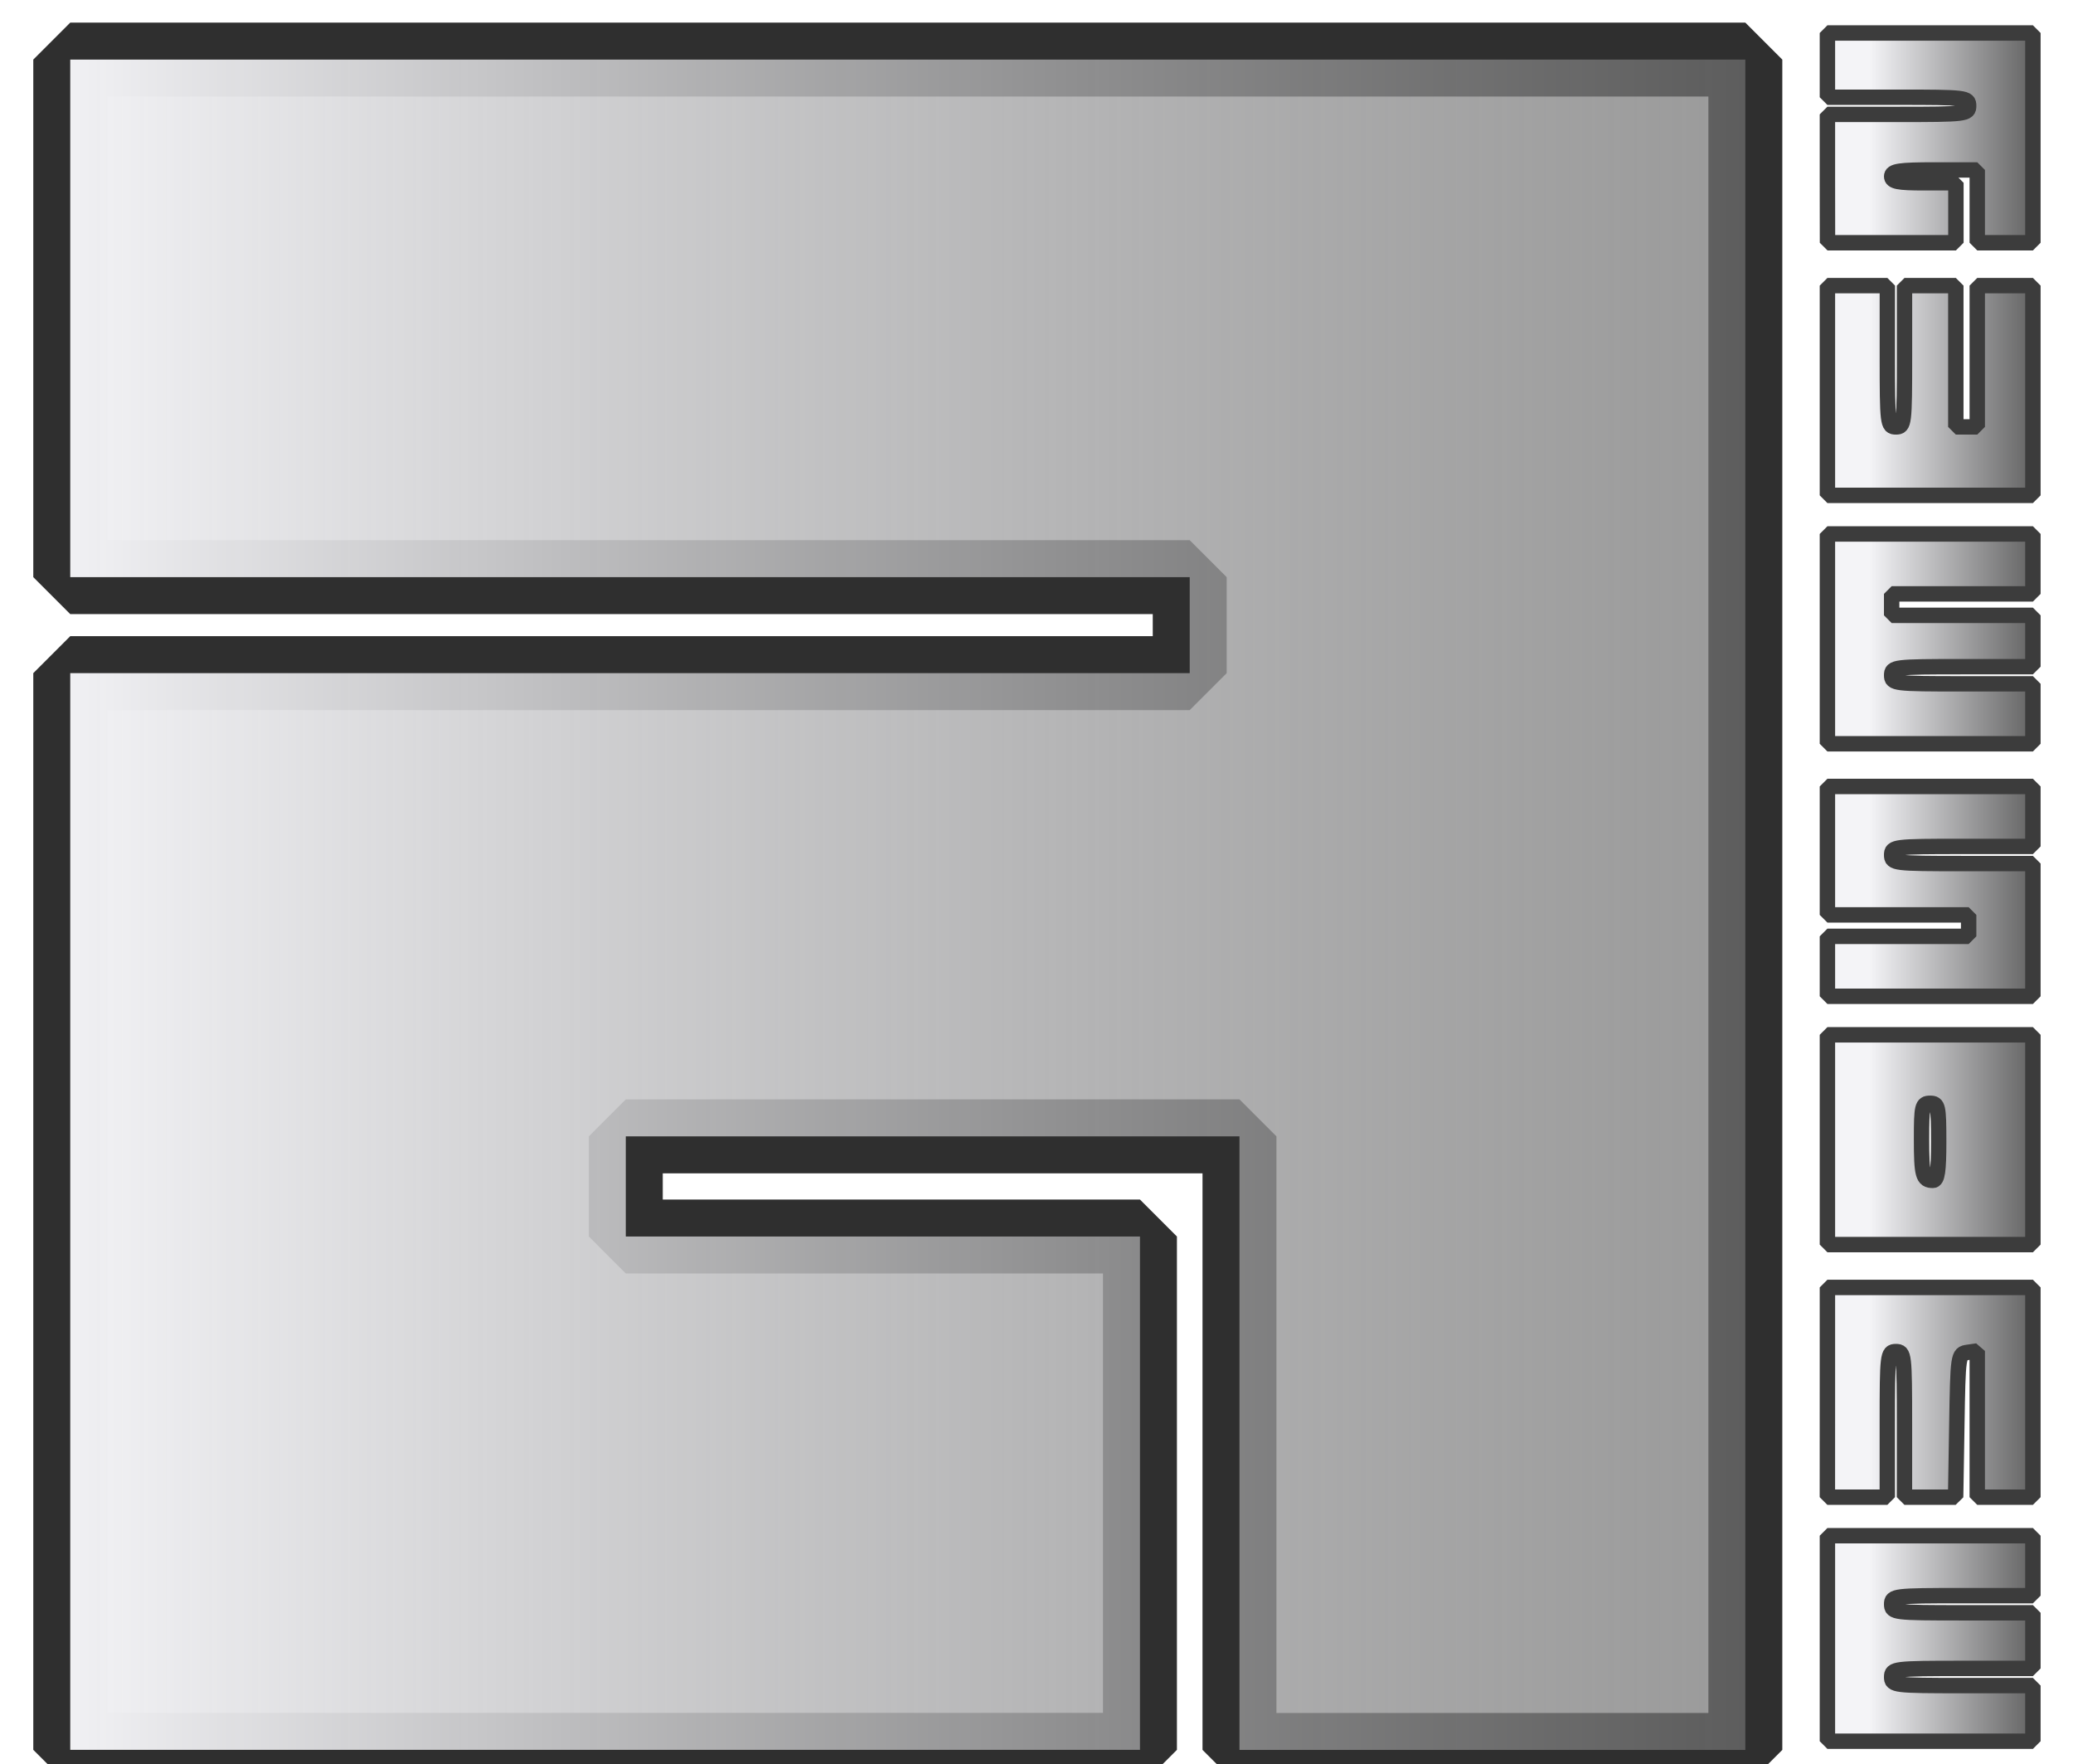
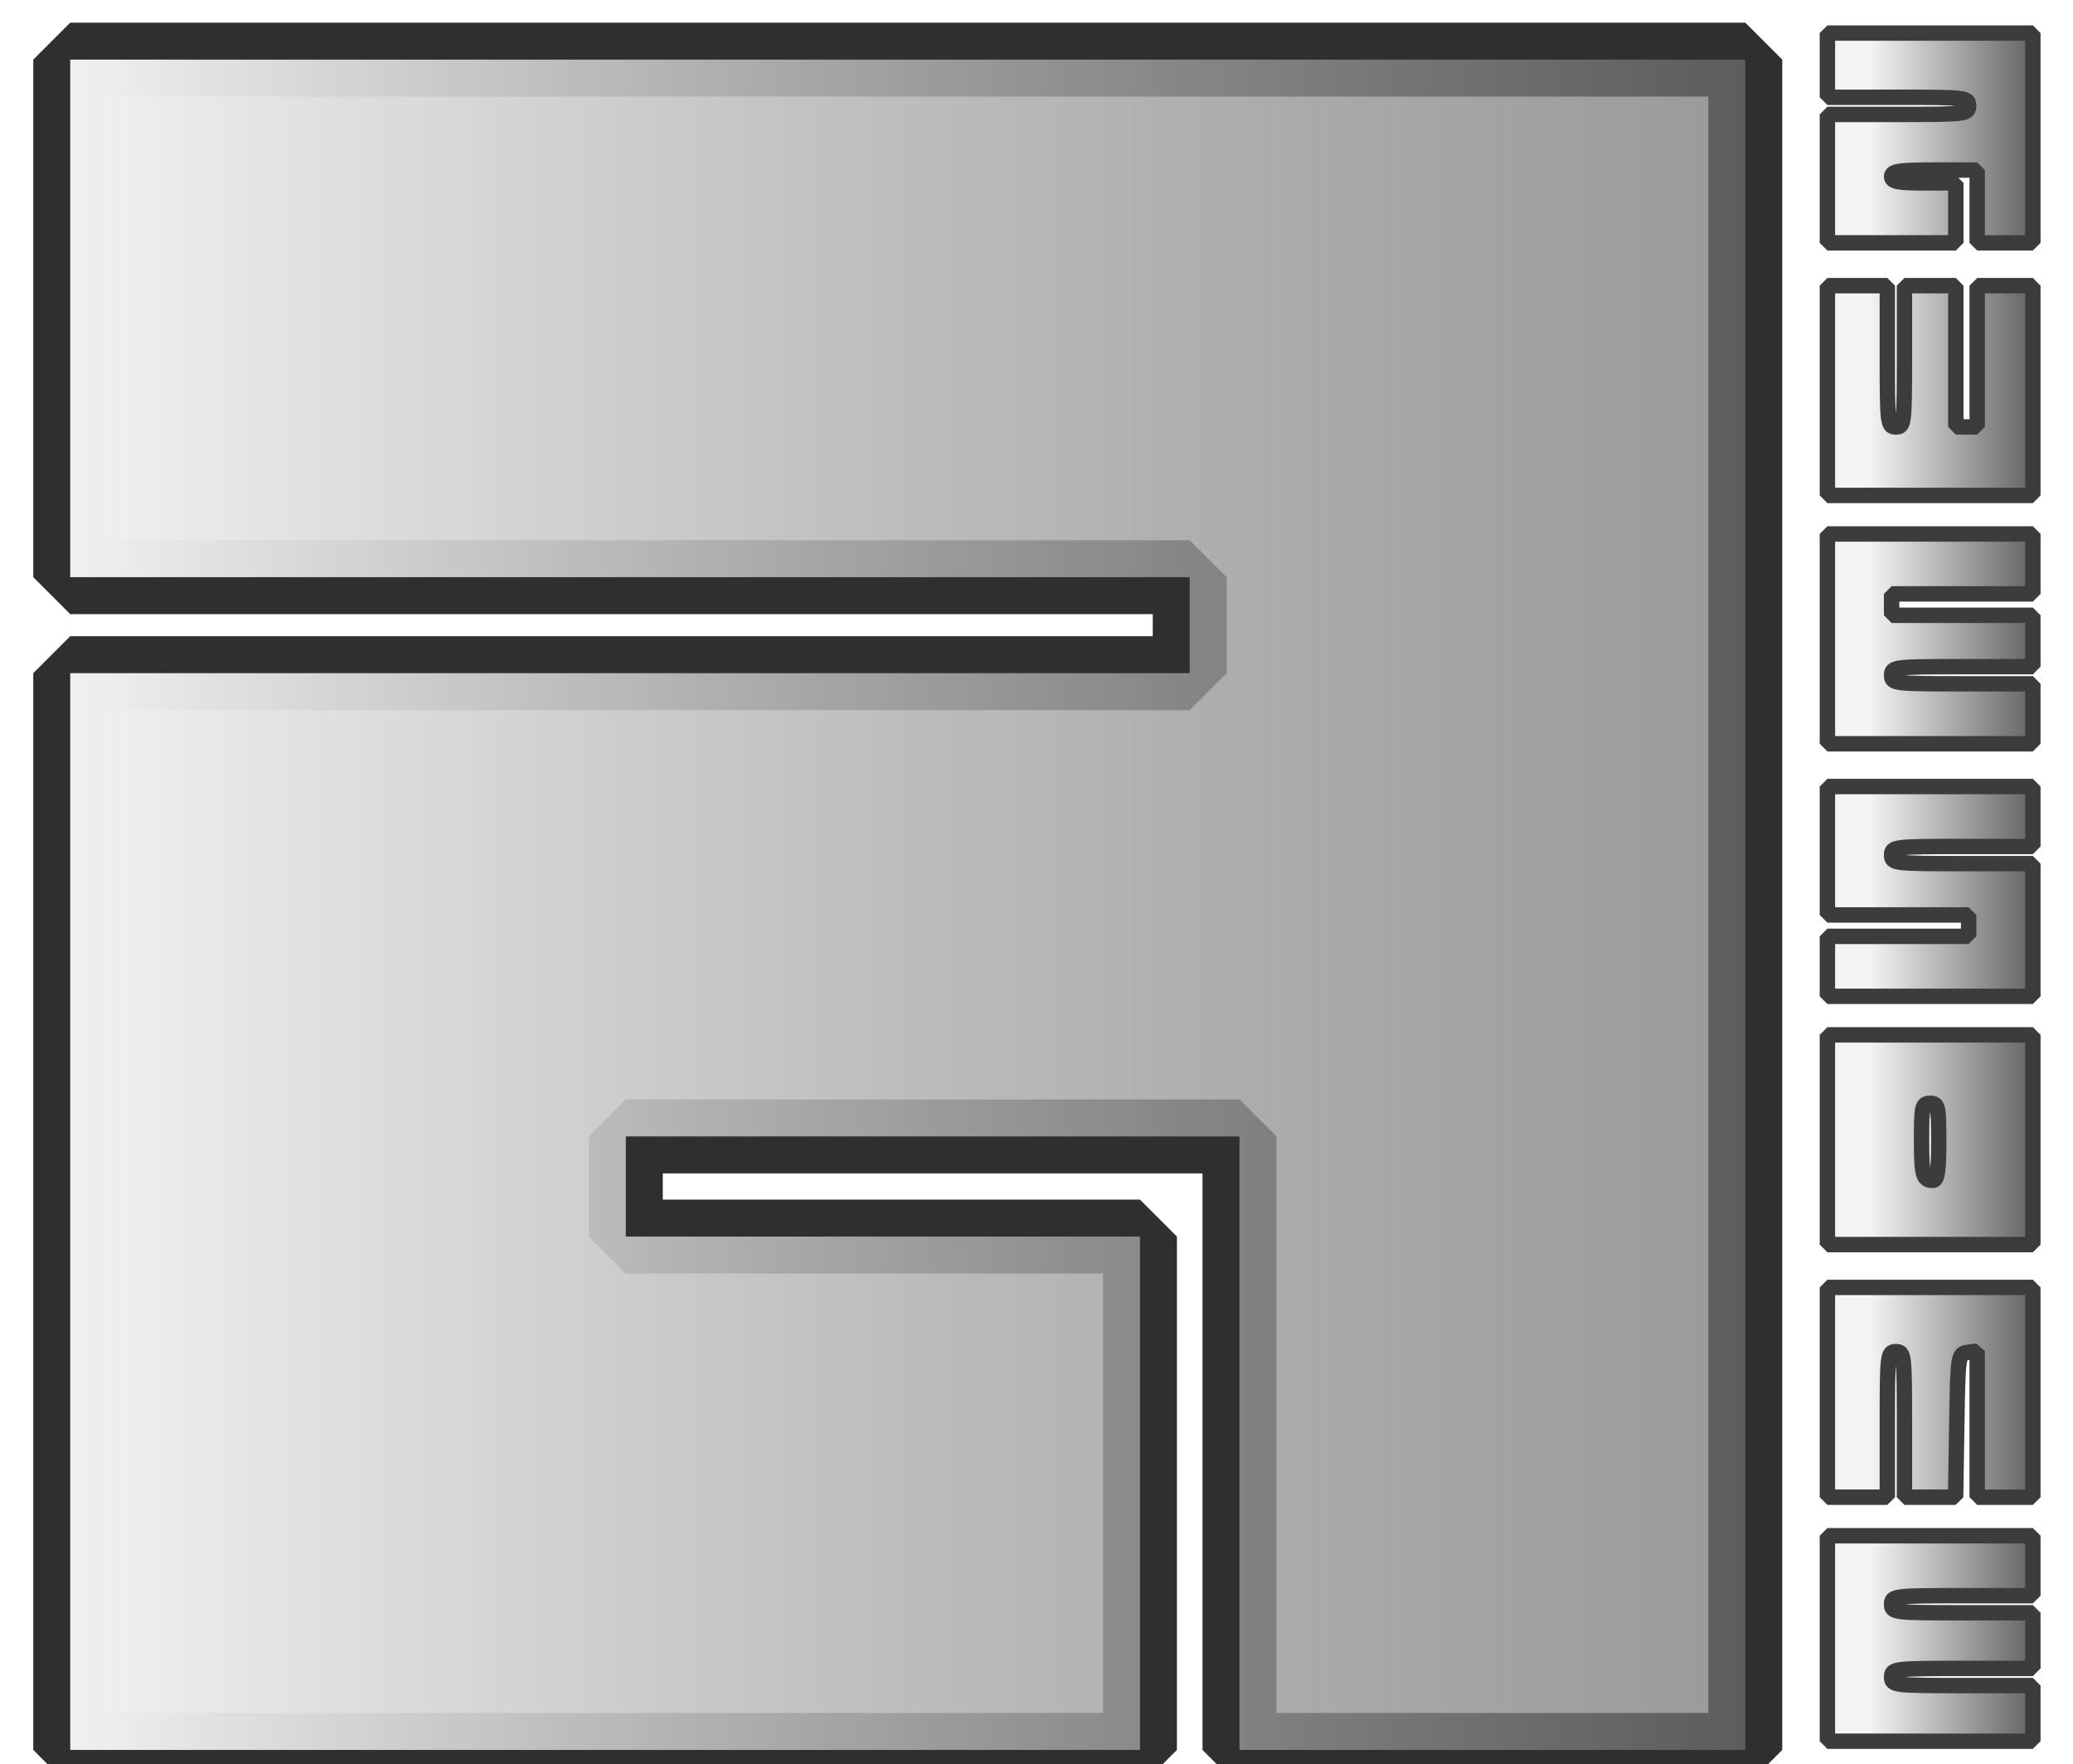
- <svg xmlns="http://www.w3.org/2000/svg" xmlns:xlink="http://www.w3.org/1999/xlink" width="53.953mm" height="45.898mm" viewBox="0 0 53.953 45.898" version="1.1" id="svg17902">
-   <defs id="defs17899">
-     <linearGradient id="linearGradient19476">
-       <stop style="stop-color:#f4f4f7;stop-opacity:1;" offset="0" id="stop19472" />
-       <stop style="stop-color:#6e6e6e;stop-opacity:0.7;" offset="1" id="stop19474" />
+ <svg xmlns="http://www.w3.org/2000/svg" xmlns:xlink="http://www.w3.org/1999/xlink" width="203.916" height="173.474" viewBox="0 0 53.953 45.898">
+   <defs>
+     <linearGradient id="b">
+       <stop offset="0" style="stop-color:#f4f4f7;stop-opacity:1" />
+       <stop offset="1" style="stop-color:#6e6e6e;stop-opacity:.7" />
    </linearGradient>
-     <linearGradient id="linearGradient19464">
-       <stop style="stop-color:#f4f4f7;stop-opacity:1;" offset="0" id="stop19462" />
+     <linearGradient id="a">
+       <stop offset=".225" style="stop-color:#f4f4f7;stop-opacity:1" />
+       <stop offset="1" style="stop-color:#5d5d5d;stop-opacity:1" />
    </linearGradient>
-     <linearGradient id="linearGradient19352">
-       <stop style="stop-color:#f4f4f7;stop-opacity:1;" offset="0.225" id="stop19348" />
-       <stop style="stop-color:#5d5d5d;stop-opacity:1;" offset="1" id="stop19350" />
-     </linearGradient>
-     <linearGradient id="linearGradient18997">
-       <stop style="stop-color:#555555;stop-opacity:1;" offset="0" id="stop18995" />
-     </linearGradient>
-     <linearGradient xlink:href="#linearGradient19352" id="linearGradient19354" x1="89.107" y1="134.696" x2="94.855" y2="134.696" gradientUnits="userSpaceOnUse" />
-     <linearGradient xlink:href="#linearGradient19476" id="linearGradient19478" x1="41.396" y1="134.561" x2="87.883" y2="134.561" gradientUnits="userSpaceOnUse" spreadMethod="reflect" gradientTransform="matrix(0.9686669,0,0,0.9748858,2.758401,3.973889)" />
+     <linearGradient xlink:href="#a" id="d" x1="89.107" x2="94.855" y1="134.696" y2="134.696" gradientUnits="userSpaceOnUse" />
+     <linearGradient xlink:href="#b" id="c" x1="41.396" x2="87.883" y1="134.561" y2="134.561" gradientTransform="matrix(.96867 0 0 .97489 2.758 3.974)" gradientUnits="userSpaceOnUse" spreadMethod="reflect" />
  </defs>
-   <g id="layer1" transform="translate(-41.74571,-111.6114)">
-     <path style="fill:url(#linearGradient19478);fill-opacity:1;stroke:#2f2f2f;stroke-width:1.924;stroke-linecap:round;stroke-linejoin:bevel;stroke-dasharray:none;stroke-opacity:1;paint-order:stroke markers fill" d="m 43.574,143.138 v -14.01 h 14.568 14.568 v -1.249 -1.249 H 58.142 43.574 v -6.734 -6.734 H 65.372 87.171 v 21.993 21.993 h -6.583 -6.583 v -7.983 -7.983 h -7.986 -7.986 v 1.303 1.303 h 6.691 6.691 v 6.679 6.679 H 57.495 43.574 Z" id="path917" />
-     <g id="g19346" style="fill:url(#linearGradient19354);fill-opacity:1">
-       <path style="fill:url(#linearGradient19354);stroke:#3c3c3c;stroke-width:0.401;stroke-linecap:round;stroke-linejoin:bevel;stroke-dasharray:none;stroke-opacity:1;paint-order:fill markers stroke;fill-opacity:1;stroke-dashoffset:0" d="m 89.307,116.259 v -1.671 h 1.838 c 1.764,0 1.838,-0.009 1.838,-0.223 0,-0.214 -0.074,-0.223 -1.838,-0.223 h -1.838 v -0.836 -0.836 h 2.674 2.674 v 2.729 2.729 h -0.724 -0.724 v -0.947 -0.947 h -1.114 c -0.916,0 -1.114,0.03 -1.114,0.167 0,0.134 0.167,0.167 0.836,0.167 h 0.836 v 0.78 0.78 h -1.671 -1.671 z" id="path1264" />
-       <path style="fill:url(#linearGradient19354);stroke:#3c3c3c;stroke-width:0.401;stroke-linecap:round;stroke-linejoin:bevel;stroke-dasharray:none;stroke-opacity:1;paint-order:fill markers stroke;fill-opacity:1;stroke-dashoffset:0" d="m 89.307,121.773 v -2.729 h 0.78 0.78 v 1.838 c 0,1.764 0.009,1.838 0.223,1.838 0.214,0 0.223,-0.074 0.223,-1.838 v -1.838 h 0.668 0.668 v 1.838 1.838 h 0.279 0.279 v -1.838 -1.838 h 0.724 0.724 v 2.729 2.729 h -2.674 -2.674 z" id="path1266" />
-       <path style="fill:url(#linearGradient19354);stroke:#3c3c3c;stroke-width:0.401;stroke-linecap:round;stroke-linejoin:bevel;stroke-dasharray:none;stroke-opacity:1;paint-order:fill markers stroke;fill-opacity:1;stroke-dashoffset:0" d="m 89.307,128.235 v -2.729 h 2.674 2.674 v 0.78 0.78 h -1.838 -1.838 v 0.279 0.279 h 1.838 1.838 v 0.668 0.668 h -1.838 c -1.764,0 -1.838,0.009 -1.838,0.223 0,0.214 0.074,0.223 1.838,0.223 h 1.838 v 0.78 0.78 h -2.674 -2.674 z" id="path1268" />
-       <path style="fill:url(#linearGradient19354);stroke:#3c3c3c;stroke-width:0.401;stroke-linecap:round;stroke-linejoin:bevel;stroke-dasharray:none;stroke-opacity:1;paint-order:fill markers stroke;fill-opacity:1;stroke-dashoffset:0" d="m 89.307,136.757 v -0.78 h 1.838 1.838 v -0.279 -0.279 h -1.838 -1.838 v -1.671 -1.671 h 2.674 2.674 v 0.78 0.78 h -1.838 c -1.764,0 -1.838,0.009 -1.838,0.223 0,0.214 0.074,0.223 1.838,0.223 h 1.838 v 1.727 1.727 h -2.674 -2.674 z" id="path1270" />
-       <path style="fill:url(#linearGradient19354);stroke:#3c3c3c;stroke-width:0.401;stroke-linecap:round;stroke-linejoin:bevel;stroke-dasharray:none;stroke-opacity:1;paint-order:fill markers stroke;fill-opacity:1;stroke-dashoffset:0" d="m 89.307,141.269 v -2.729 h 2.674 2.674 v 2.729 2.729 h -2.674 -2.674 z m 2.896,0.056 c 0,-0.928 -0.017,-1.003 -0.223,-1.003 -0.205,0 -0.223,0.074 -0.223,0.928 0,0.947 0.036,1.077 0.297,1.077 0.113,0 0.149,-0.241 0.149,-1.003 z" id="path1272" />
-       <path style="fill:url(#linearGradient19354);stroke:#3c3c3c;stroke-width:0.401;stroke-linecap:round;stroke-linejoin:bevel;stroke-dasharray:none;stroke-opacity:1;paint-order:fill markers stroke;fill-opacity:1;stroke-dashoffset:0" d="m 89.307,147.842 v -2.729 h 2.674 2.674 v 2.729 2.729 h -0.724 -0.724 v -1.902 -1.902 l -0.251,0.036 c -0.247,0.035 -0.251,0.062 -0.281,1.902 l -0.031,1.866 H 91.978 91.312 v -1.894 c 0,-1.82 -0.009,-1.894 -0.223,-1.894 -0.214,0 -0.223,0.074 -0.223,1.894 v 1.894 h -0.78 -0.78 z" id="path1274" />
-       <path style="fill:url(#linearGradient19354);stroke:#3c3c3c;stroke-width:0.401;stroke-linecap:round;stroke-linejoin:bevel;stroke-dasharray:none;stroke-opacity:1;paint-order:fill markers stroke;fill-opacity:1;stroke-dashoffset:0" d="m 89.307,154.248 v -2.674 h 2.674 2.674 v 0.78 0.78 h -1.838 c -1.764,0 -1.838,0.009 -1.838,0.223 0,0.214 0.074,0.223 1.838,0.223 h 1.838 v 0.724 0.724 h -1.838 c -1.764,0 -1.838,0.009 -1.838,0.223 0,0.214 0.074,0.223 1.838,0.223 h 1.838 v 0.724 0.724 h -2.674 -2.674 z" id="path1276" />
-     </g>
+   <path d="M43.574 143.138v-14.01H72.71v-2.498H43.574v-13.468H87.17v43.986H74.005v-15.965H58.034v2.606h13.381v13.359H43.574Z" style="fill:url(#c);fill-opacity:1;stroke:#2f2f2f;stroke-width:1.924;stroke-linecap:round;stroke-linejoin:bevel;stroke-dasharray:none;stroke-opacity:1;paint-order:stroke markers fill" transform="translate(-41.746 -111.611)" />
+   <g style="fill:url(#d);fill-opacity:1" transform="translate(-41.746 -111.611)">
+     <path d="M89.307 116.259v-1.671h1.838c1.764 0 1.838-.009 1.838-.223s-.074-.223-1.838-.223h-1.838v-1.671h5.347v5.46h-1.448v-1.895h-1.114c-.916 0-1.114.03-1.114.167 0 .134.167.167.836.167h.835v1.56h-3.342z" style="fill:url(#d);stroke:#3c3c3c;stroke-width:.401;stroke-linecap:round;stroke-linejoin:bevel;stroke-dasharray:none;stroke-opacity:1;paint-order:fill markers stroke;fill-opacity:1;stroke-dashoffset:0" />
+     <path d="M89.307 121.773v-2.729h1.56v1.838c0 1.764.009 1.838.223 1.838.213 0 .222-.074.222-1.838v-1.838h1.337v3.676h.557v-3.676h1.448v5.459h-5.347z" style="fill:url(#d);stroke:#3c3c3c;stroke-width:.401;stroke-linecap:round;stroke-linejoin:bevel;stroke-dasharray:none;stroke-opacity:1;paint-order:fill markers stroke;fill-opacity:1;stroke-dashoffset:0" />
+     <path d="M89.307 128.235v-2.73h5.347v1.56h-3.676v.557h3.676v1.337h-1.838c-1.764 0-1.838.009-1.838.223s.074.223 1.838.223h1.838v1.56h-5.347z" style="fill:url(#d);stroke:#3c3c3c;stroke-width:.401;stroke-linecap:round;stroke-linejoin:bevel;stroke-dasharray:none;stroke-opacity:1;paint-order:fill markers stroke;fill-opacity:1;stroke-dashoffset:0" />
+     <path d="M89.307 136.757v-.78h3.676v-.557h-3.676v-3.342h5.347v1.56h-1.838c-1.764 0-1.838.009-1.838.223s.074.223 1.838.223h1.838v3.453h-5.347z" style="fill:url(#d);stroke:#3c3c3c;stroke-width:.401;stroke-linecap:round;stroke-linejoin:bevel;stroke-dasharray:none;stroke-opacity:1;paint-order:fill markers stroke;fill-opacity:1;stroke-dashoffset:0" />
+     <path d="M89.307 141.27v-2.73h5.347v5.458h-5.347zm2.897.055c0-.929-.017-1.003-.223-1.003-.205 0-.223.074-.223.929 0 .947.036 1.076.297 1.076.113 0 .149-.241.149-1.002z" style="fill:url(#d);stroke:#3c3c3c;stroke-width:.401;stroke-linecap:round;stroke-linejoin:bevel;stroke-dasharray:none;stroke-opacity:1;paint-order:fill markers stroke;fill-opacity:1;stroke-dashoffset:0" />
+     <path d="M89.307 147.842v-2.73h5.347v5.46h-1.448v-3.804l-.25.036c-.248.035-.252.062-.282 1.901l-.03 1.866h-1.332v-1.894c0-1.82-.008-1.893-.222-1.893-.215 0-.223.074-.223 1.893v1.894h-1.56z" style="fill:url(#d);stroke:#3c3c3c;stroke-width:.401;stroke-linecap:round;stroke-linejoin:bevel;stroke-dasharray:none;stroke-opacity:1;paint-order:fill markers stroke;fill-opacity:1;stroke-dashoffset:0" />
+     <path d="M89.307 154.248v-2.674h5.347v1.56h-1.838c-1.764 0-1.838.009-1.838.222 0 .214.074.223 1.838.223h1.838v1.448h-1.838c-1.764 0-1.838.01-1.838.223 0 .214.074.223 1.838.223h1.838v1.448h-5.347z" style="fill:url(#d);stroke:#3c3c3c;stroke-width:.401;stroke-linecap:round;stroke-linejoin:bevel;stroke-dasharray:none;stroke-opacity:1;paint-order:fill markers stroke;fill-opacity:1;stroke-dashoffset:0" />
  </g>
</svg>
